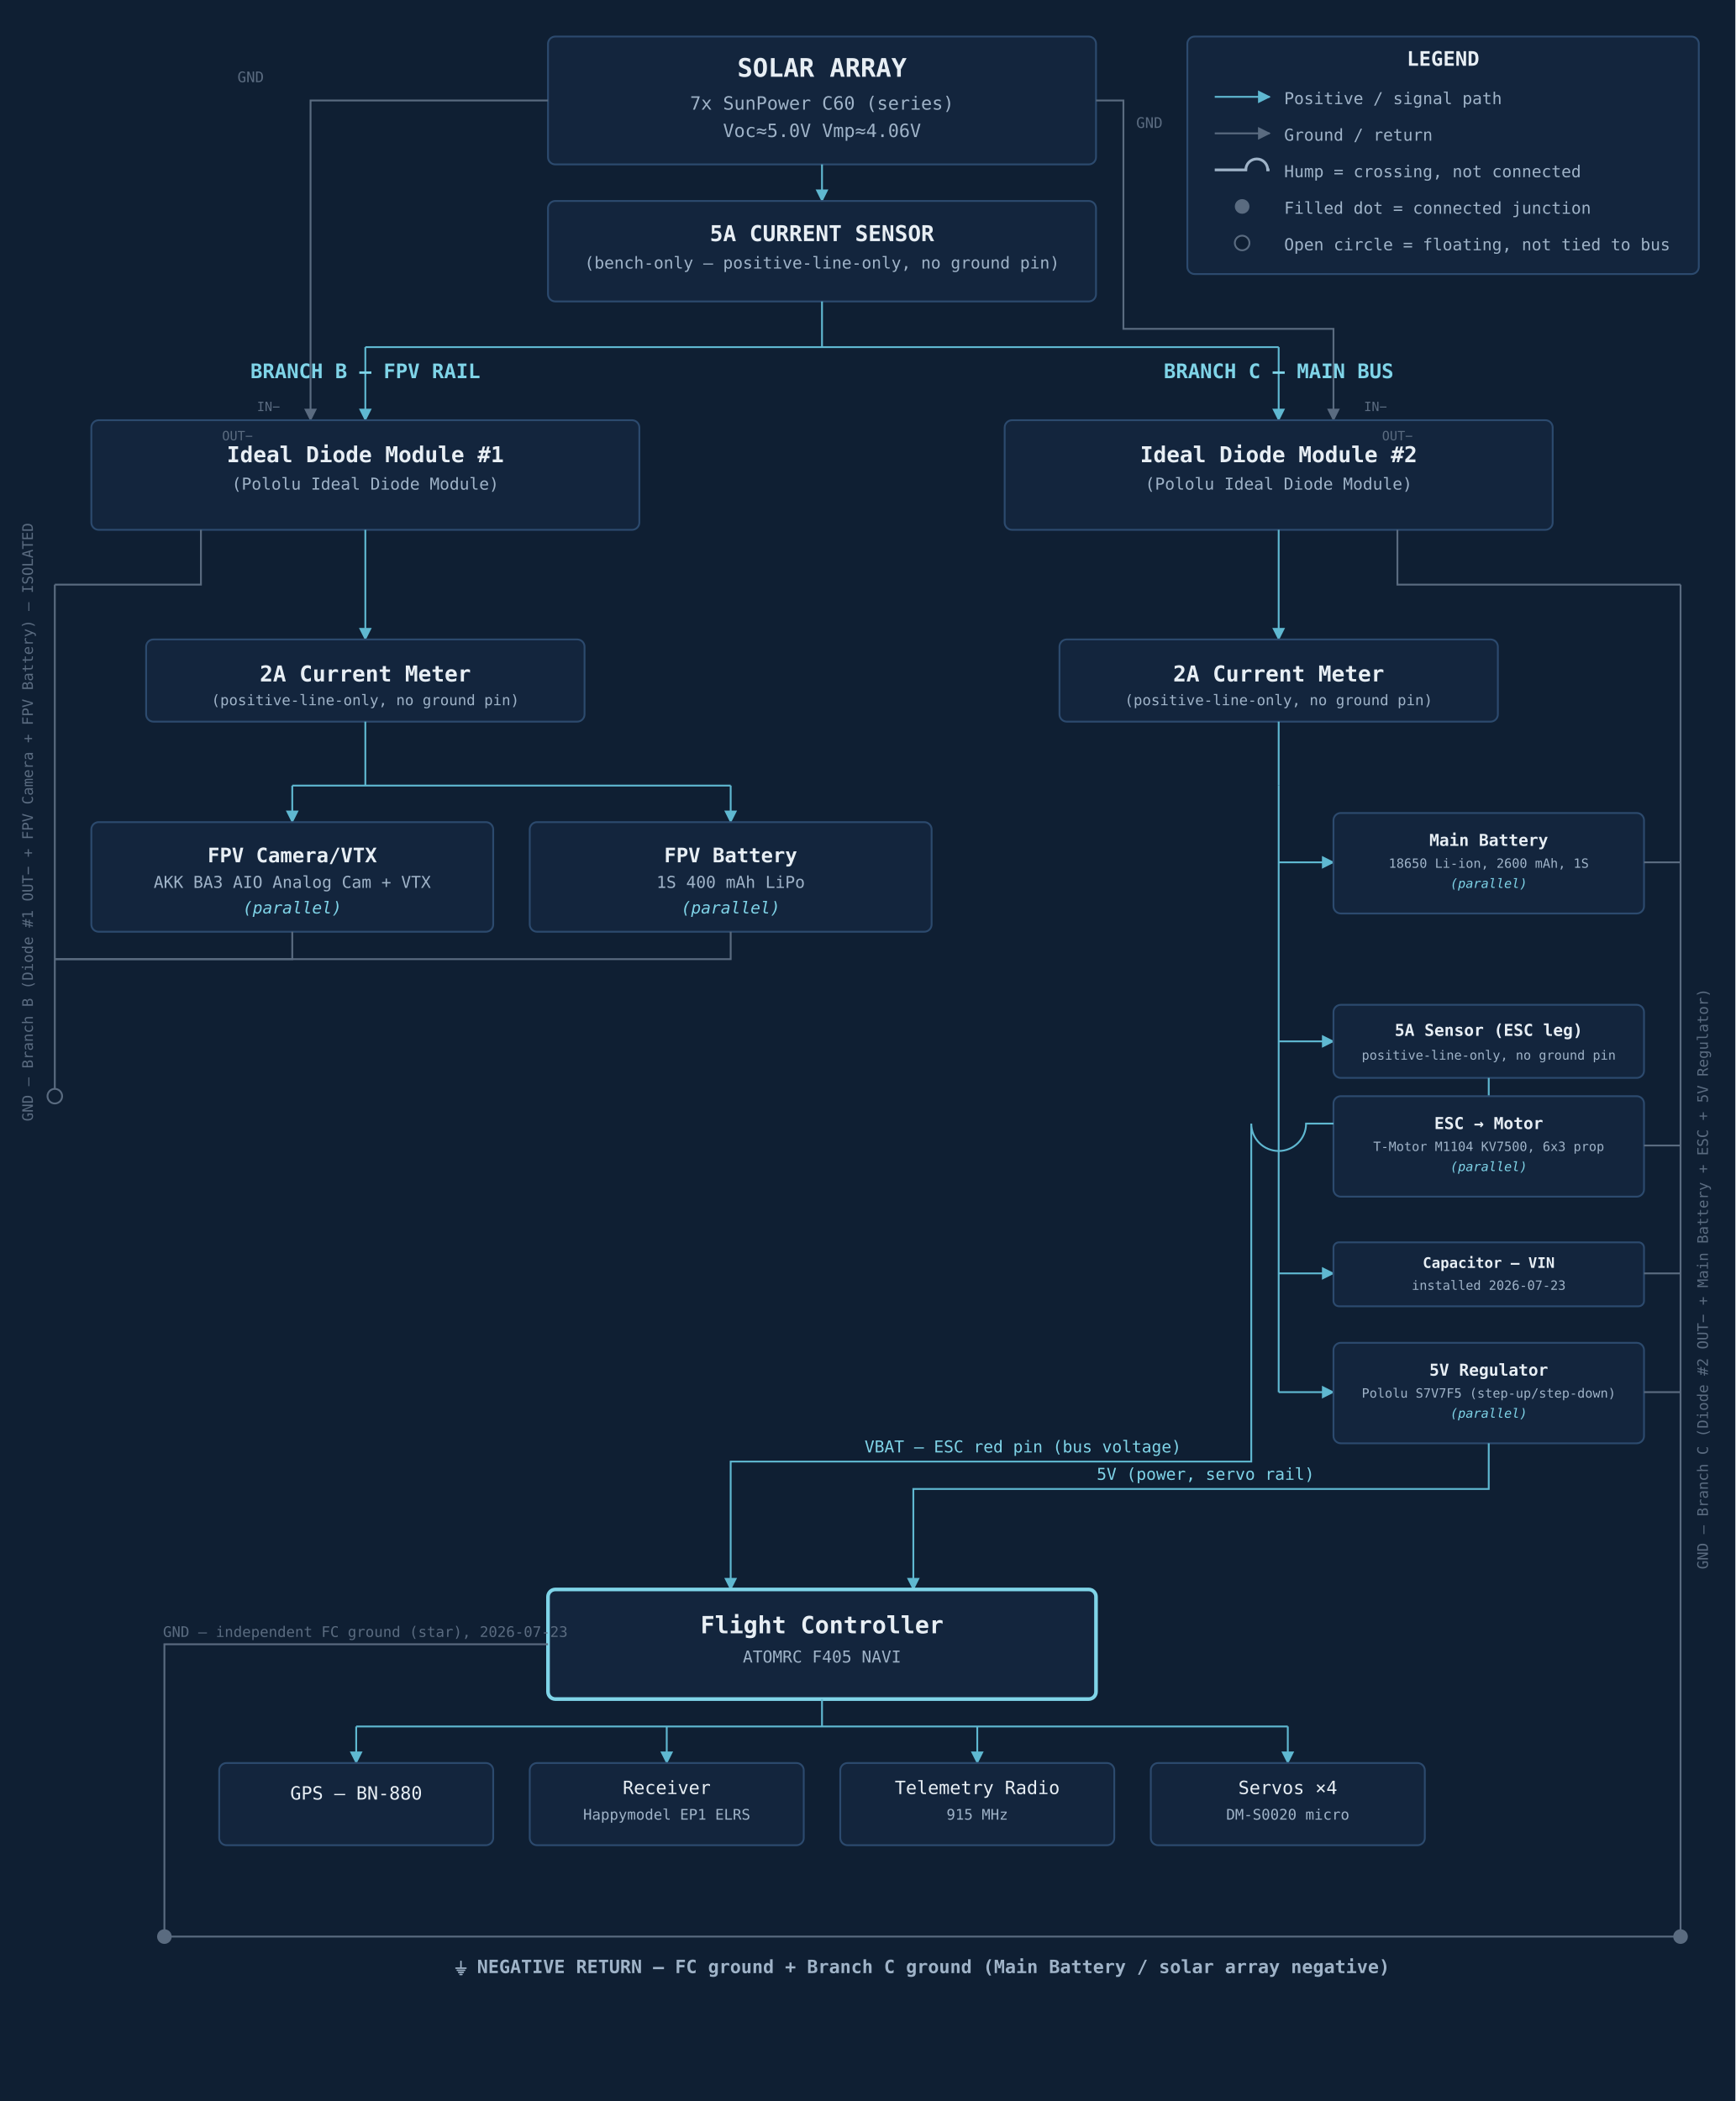
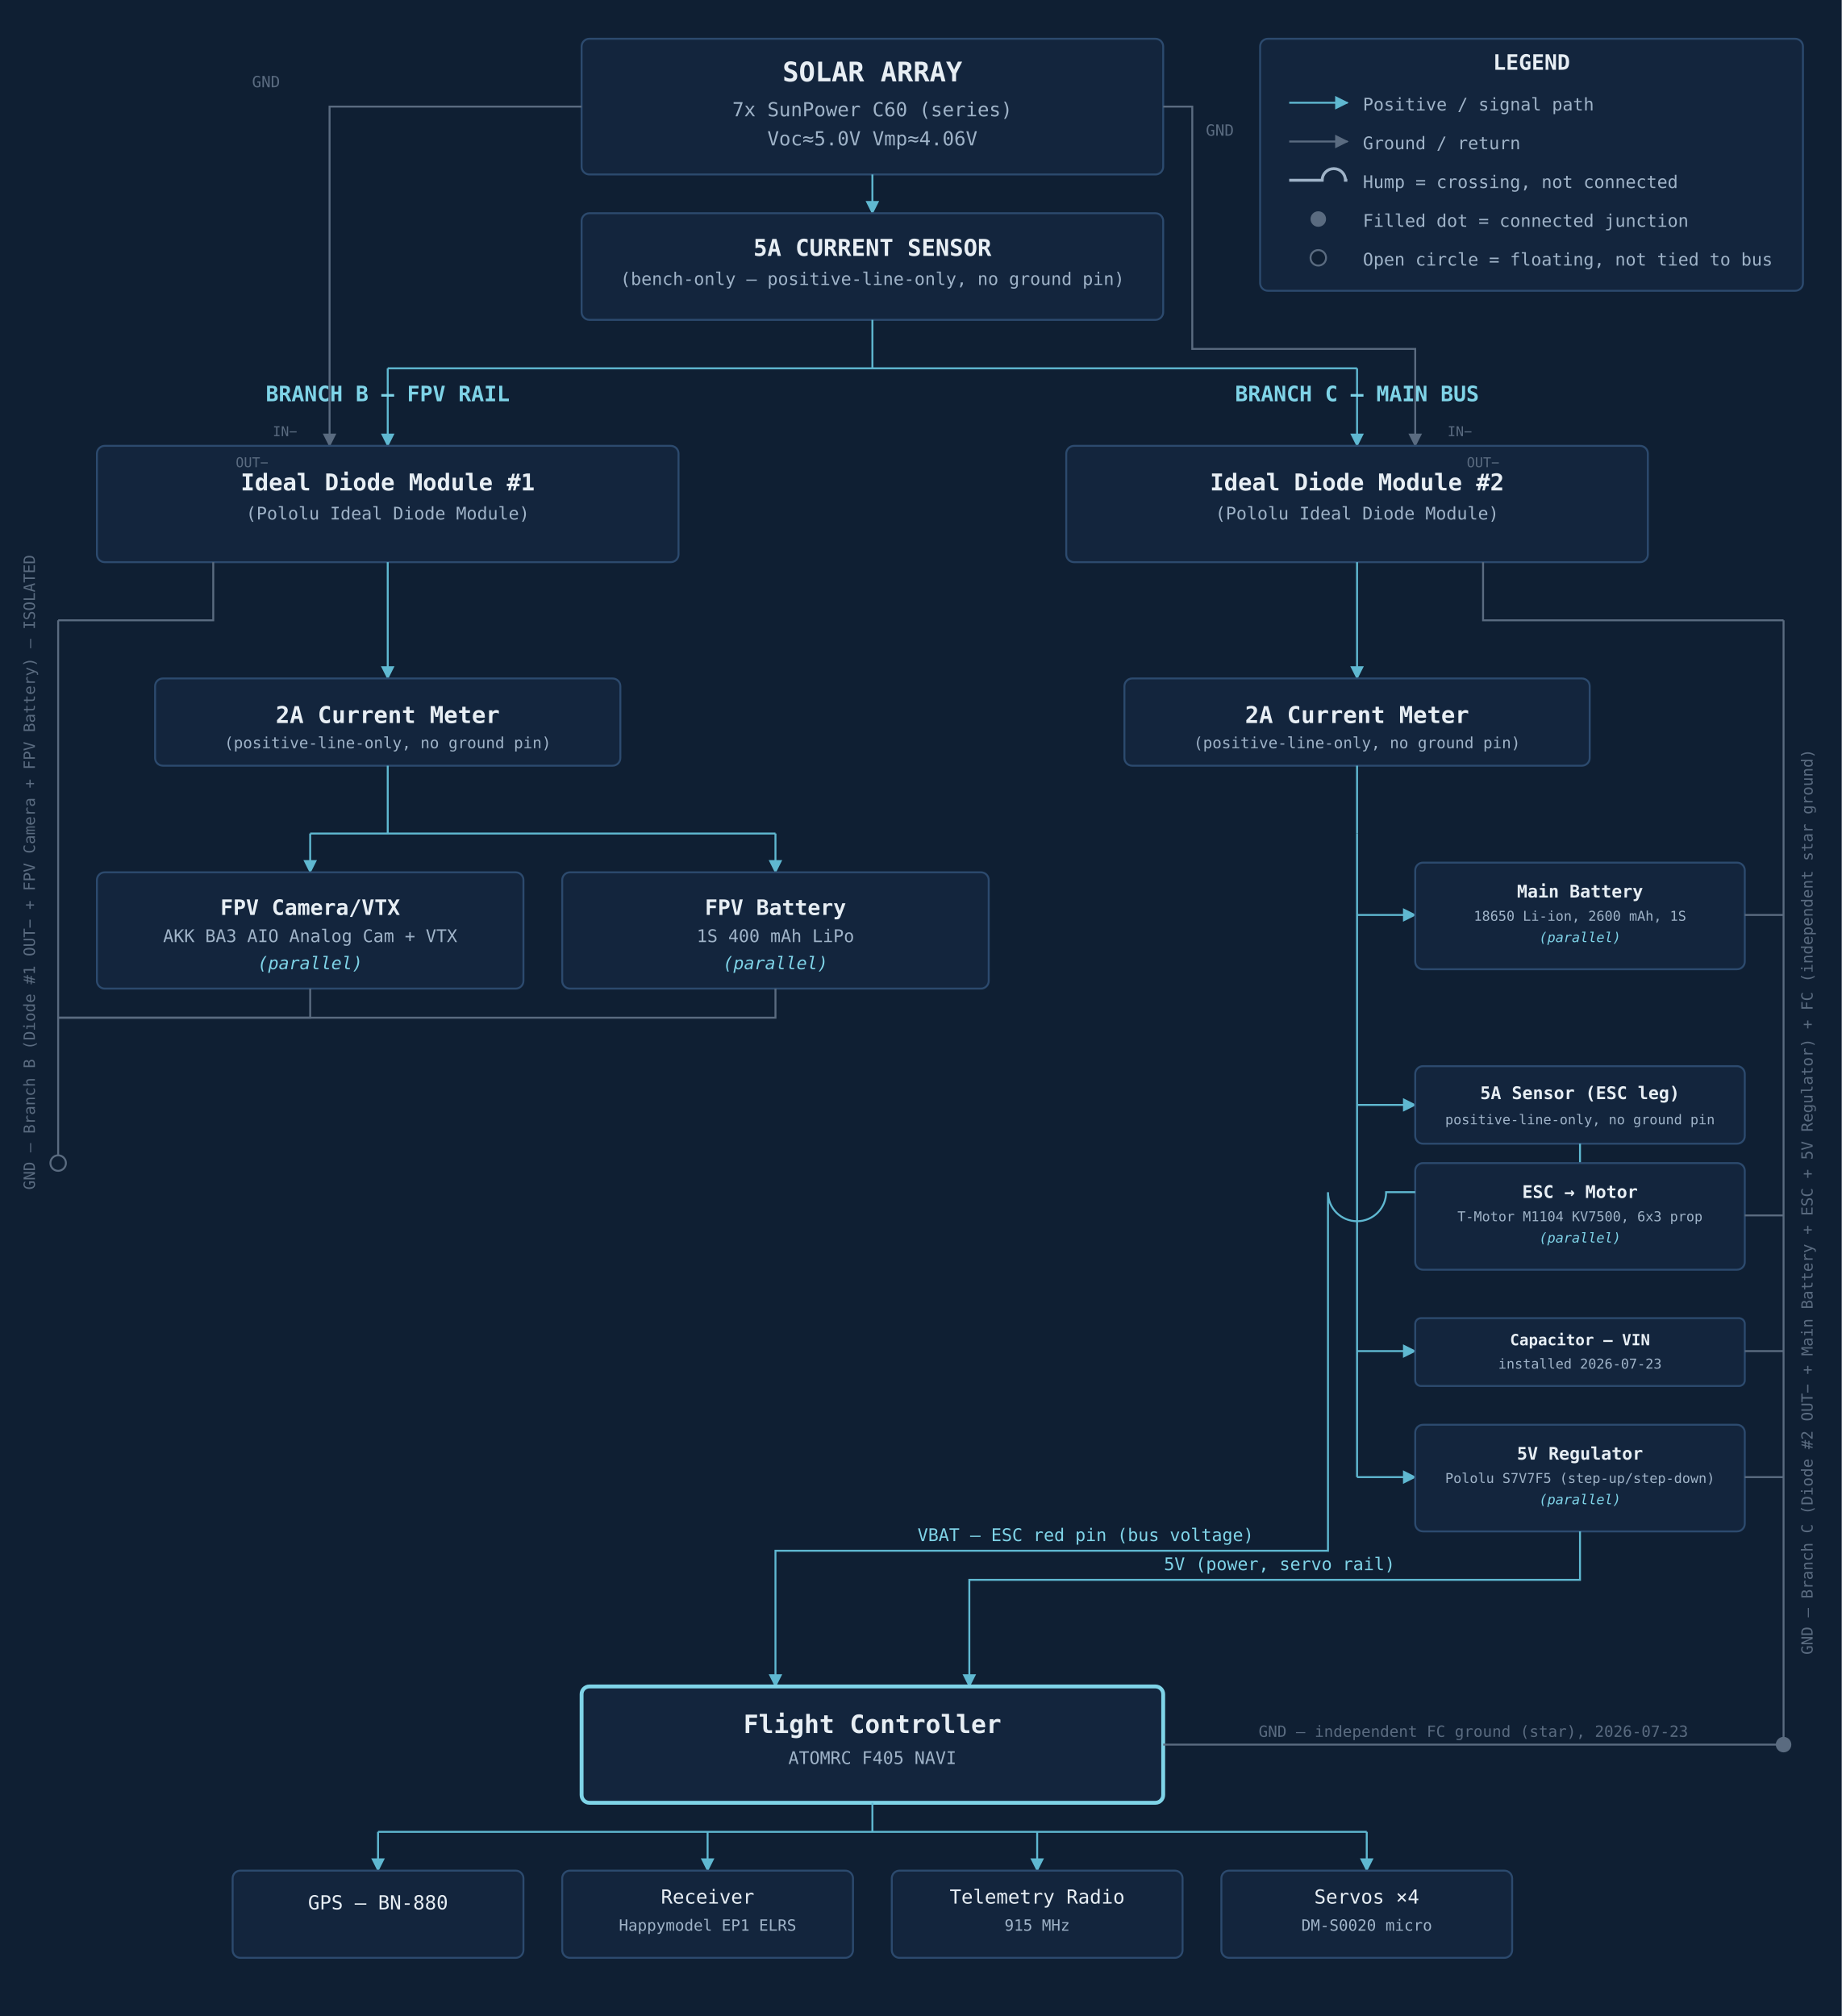
- <svg xmlns="http://www.w3.org/2000/svg" viewBox="0 0 950 1150" font-family="Menlo, Consolas, monospace">
+ <svg xmlns="http://www.w3.org/2000/svg" viewBox="0 0 950 1040" font-family="Menlo, Consolas, monospace">
  <defs>
    <marker id="arrow" viewBox="0 0 10 10" refX="9" refY="5" markerWidth="7" markerHeight="7" orient="auto-start-reverse">
      <path d="M 0 0 L 10 5 L 0 10 z" fill="#5fb8d1" />
    </marker>
    <marker id="arrow-gray" viewBox="0 0 10 10" refX="9" refY="5" markerWidth="7" markerHeight="7" orient="auto-start-reverse">
      <path d="M 0 0 L 10 5 L 0 10 z" fill="#5a6b80" />
    </marker>
  </defs>
-   <rect x="0" y="0" width="950" height="1150" fill="#0f1f33" />
+   <rect x="0" y="0" width="950" height="1040" fill="#0f1f33" />
  <rect x="650" y="20" width="280" height="130" rx="4" fill="#13253d" stroke="#2c4a6e" />
  <text x="790" y="36" fill="#e7eef4" font-size="11" font-weight="bold" text-anchor="middle">LEGEND</text>
  <line x1="665" y1="53" x2="695" y2="53" stroke="#5fb8d1" marker-end="url(#arrow)" />
  <text x="703" y="57" fill="#9fb3c8" font-size="9">Positive / signal path</text>
  <line x1="665" y1="73" x2="695" y2="73" stroke="#5a6b80" marker-end="url(#arrow-gray)" />
  <text x="703" y="77" fill="#9fb3c8" font-size="9">Ground / return</text>
  <path d="M 665 93 L 682 93 A 6,6 0 0 1 694 93 L 695 93" fill="none" stroke="#9fb3c8" stroke-width="1.5" />
  <text x="703" y="97" fill="#9fb3c8" font-size="9">Hump = crossing, not connected</text>
  <circle cx="680" cy="113" r="4" fill="#5a6b80" />
  <text x="703" y="117" fill="#9fb3c8" font-size="9">Filled dot = connected junction</text>
  <circle cx="680" cy="133" r="4" fill="#0f1f33" stroke="#5a6b80" />
  <text x="703" y="137" fill="#9fb3c8" font-size="9">Open circle = floating, not tied to bus</text>
  <rect x="300" y="20" width="300" height="70" rx="4" fill="#13253d" stroke="#2c4a6e" />
  <text x="450" y="42" fill="#e7eef4" font-size="14" font-weight="bold" text-anchor="middle">SOLAR ARRAY</text>
  <text x="450" y="60" fill="#9fb3c8" font-size="10" text-anchor="middle">7x SunPower C60 (series)</text>
  <text x="450" y="75" fill="#9fb3c8" font-size="10" text-anchor="middle">Voc≈5.0V  Vmp≈4.06V</text>
  <line x1="450" y1="90" x2="450" y2="110" stroke="#5fb8d1" marker-end="url(#arrow)" />
  <polyline points="300,55 170,55 170,230" fill="none" stroke="#5a6b80" marker-end="url(#arrow-gray)" />
  <text x="130" y="45" fill="#5a6b80" font-size="8">GND</text>
  <text x="147" y="225" fill="#5a6b80" font-size="7" text-anchor="middle">IN−</text>
  <path d="M 600,55 L 615,55 L 615,180 L 730,180 L 730,230" fill="none" stroke="#5a6b80" marker-end="url(#arrow-gray)" />
  <text x="622" y="70" fill="#5a6b80" font-size="8">GND</text>
  <text x="753" y="225" fill="#5a6b80" font-size="7" text-anchor="middle">IN−</text>
  <rect x="300" y="110" width="300" height="55" rx="4" fill="#13253d" stroke="#2c4a6e" />
  <text x="450" y="132" fill="#e7eef4" font-size="12" font-weight="bold" text-anchor="middle">5A CURRENT SENSOR</text>
  <text x="450" y="147" fill="#9fb3c8" font-size="9" text-anchor="middle">(bench-only — positive-line-only, no ground pin)</text>
  <line x1="450" y1="165" x2="450" y2="190" stroke="#5fb8d1" />
  <line x1="200" y1="190" x2="700" y2="190" stroke="#5fb8d1" />
  <line x1="200" y1="190" x2="200" y2="230" stroke="#5fb8d1" marker-end="url(#arrow)" />
  <line x1="700" y1="190" x2="700" y2="230" stroke="#5fb8d1" marker-end="url(#arrow)" />
  <text x="200" y="207" fill="#7fd4e8" font-size="11" font-weight="bold" text-anchor="middle">BRANCH B — FPV RAIL</text>
  <text x="700" y="207" fill="#7fd4e8" font-size="11" font-weight="bold" text-anchor="middle">BRANCH C — MAIN BUS</text>
  <rect x="50" y="230" width="300" height="60" rx="4" fill="#13253d" stroke="#2c4a6e" />
  <text x="200" y="253" fill="#e7eef4" font-size="12" font-weight="bold" text-anchor="middle">Ideal Diode Module #1</text>
  <text x="200" y="268" fill="#9fb3c8" font-size="9" text-anchor="middle">(Pololu Ideal Diode Module)</text>
  <text x="130" y="241" fill="#5a6b80" font-size="7" text-anchor="middle">OUT−</text>
  <line x1="200" y1="290" x2="200" y2="350" stroke="#5fb8d1" marker-end="url(#arrow)" />
  <path d="M 110,290 L 110,320 L 30,320" fill="none" stroke="#5a6b80" />
  <rect x="80" y="350" width="240" height="45" rx="4" fill="#13253d" stroke="#2c4a6e" />
  <text x="200" y="373" fill="#e7eef4" font-size="12" font-weight="bold" text-anchor="middle">2A Current Meter</text>
  <text x="200" y="386" fill="#9fb3c8" font-size="8" text-anchor="middle">(positive-line-only, no ground pin)</text>
  <line x1="200" y1="395" x2="200" y2="430" stroke="#5fb8d1" />
  <line x1="160" y1="430" x2="400" y2="430" stroke="#5fb8d1" />
  <line x1="160" y1="430" x2="160" y2="450" stroke="#5fb8d1" marker-end="url(#arrow)" />
  <line x1="400" y1="430" x2="400" y2="450" stroke="#5fb8d1" marker-end="url(#arrow)" />
  <rect x="50" y="450" width="220" height="60" rx="4" fill="#13253d" stroke="#2c4a6e" />
  <text x="160" y="472" fill="#e7eef4" font-size="11" font-weight="bold" text-anchor="middle">FPV Camera/VTX</text>
  <text x="160" y="486" fill="#9fb3c8" font-size="9" text-anchor="middle">AKK BA3 AIO Analog Cam + VTX</text>
  <text x="160" y="500" fill="#7fd4e8" font-size="9" font-style="italic" text-anchor="middle">(parallel)</text>
  <rect x="290" y="450" width="220" height="60" rx="4" fill="#13253d" stroke="#2c4a6e" />
  <text x="400" y="472" fill="#e7eef4" font-size="11" font-weight="bold" text-anchor="middle">FPV Battery</text>
  <text x="400" y="486" fill="#9fb3c8" font-size="9" text-anchor="middle">1S 400 mAh LiPo</text>
  <text x="400" y="500" fill="#7fd4e8" font-size="9" font-style="italic" text-anchor="middle">(parallel)</text>
  <path d="M 160,510 L 160,525 L 30,525" fill="none" stroke="#5a6b80" />
  <path d="M 400,510 L 400,525 L 30,525" fill="none" stroke="#5a6b80" />
  <line x1="30" y1="320" x2="30" y2="600" stroke="#5a6b80" />
  <circle cx="30" cy="600" r="4" fill="#0f1f33" stroke="#5a6b80" />
  <text x="18" y="450" fill="#5a6b80" font-size="8" text-anchor="middle" transform="rotate(-90 18 450)">GND — Branch B (Diode #1 OUT− + FPV Camera + FPV Battery) — ISOLATED</text>
  <rect x="550" y="230" width="300" height="60" rx="4" fill="#13253d" stroke="#2c4a6e" />
  <text x="700" y="253" fill="#e7eef4" font-size="12" font-weight="bold" text-anchor="middle">Ideal Diode Module #2</text>
  <text x="700" y="268" fill="#9fb3c8" font-size="9" text-anchor="middle">(Pololu Ideal Diode Module)</text>
  <text x="765" y="241" fill="#5a6b80" font-size="7" text-anchor="middle">OUT−</text>
  <line x1="700" y1="290" x2="700" y2="350" stroke="#5fb8d1" marker-end="url(#arrow)" />
  <path d="M 765,290 L 765,320 L 920,320" fill="none" stroke="#5a6b80" />
  <rect x="580" y="350" width="240" height="45" rx="4" fill="#13253d" stroke="#2c4a6e" />
  <text x="700" y="373" fill="#e7eef4" font-size="12" font-weight="bold" text-anchor="middle">2A Current Meter</text>
  <text x="700" y="386" fill="#9fb3c8" font-size="8" text-anchor="middle">(positive-line-only, no ground pin)</text>
  <line x1="700" y1="395" x2="700" y2="430" stroke="#5fb8d1" />
  <line x1="700" y1="430" x2="700" y2="762" stroke="#5fb8d1" />
  <line x1="700" y1="472" x2="730" y2="472" stroke="#5fb8d1" marker-end="url(#arrow)" />
  <line x1="700" y1="570" x2="730" y2="570" stroke="#5fb8d1" marker-end="url(#arrow)" />
  <line x1="700" y1="697" x2="730" y2="697" stroke="#5fb8d1" marker-end="url(#arrow)" />
  <line x1="700" y1="762" x2="730" y2="762" stroke="#5fb8d1" marker-end="url(#arrow)" />
  <rect x="730" y="445" width="170" height="55" rx="4" fill="#13253d" stroke="#2c4a6e" />
  <text x="815" y="463" fill="#e7eef4" font-size="9" font-weight="bold" text-anchor="middle">Main Battery</text>
  <text x="815" y="475" fill="#9fb3c8" font-size="7" text-anchor="middle">18650 Li-ion, 2600 mAh, 1S</text>
  <text x="815" y="486" fill="#7fd4e8" font-size="7" font-style="italic" text-anchor="middle">(parallel)</text>
  <path d="M 900,472 L 920,472" fill="none" stroke="#5a6b80" />
  <rect x="730" y="550" width="170" height="40" rx="4" fill="#13253d" stroke="#2c4a6e" />
  <text x="815" y="567" fill="#e7eef4" font-size="9" font-weight="bold" text-anchor="middle">5A Sensor (ESC leg)</text>
  <text x="815" y="580" fill="#9fb3c8" font-size="7" text-anchor="middle">positive-line-only, no ground pin</text>
  <line x1="815" y1="590" x2="815" y2="600" stroke="#5fb8d1" />
  <rect x="730" y="600" width="170" height="55" rx="4" fill="#13253d" stroke="#2c4a6e" />
  <text x="815" y="618" fill="#e7eef4" font-size="9" font-weight="bold" text-anchor="middle">ESC → Motor</text>
  <text x="815" y="630" fill="#9fb3c8" font-size="7" text-anchor="middle">T-Motor M1104 KV7500, 6x3 prop</text>
  <text x="815" y="641" fill="#7fd4e8" font-size="7" font-style="italic" text-anchor="middle">(parallel)</text>
  <path d="M 900,627 L 920,627" fill="none" stroke="#5a6b80" />
  <path d="M 730,615 L 715,615 A 8,8 0 0 1 685,615 L 685,800 L 400,800 L 400,870" fill="none" stroke="#5fb8d1" marker-end="url(#arrow)" />
  <text x="560" y="795" fill="#7fd4e8" font-size="9" text-anchor="middle">VBAT — ESC red pin (bus voltage)</text>
  <rect x="730" y="680" width="170" height="35" rx="3" fill="#13253d" stroke="#2c4a6e" />
  <text x="815" y="694" fill="#e7eef4" font-size="8" font-weight="bold" text-anchor="middle">Capacitor — VIN</text>
  <text x="815" y="706" fill="#9fb3c8" font-size="7" text-anchor="middle">installed 2026-07-23</text>
  <path d="M 900,697 L 920,697" fill="none" stroke="#5a6b80" />
  <rect x="730" y="735" width="170" height="55" rx="4" fill="#13253d" stroke="#2c4a6e" />
  <text x="815" y="753" fill="#e7eef4" font-size="9" font-weight="bold" text-anchor="middle">5V Regulator</text>
  <text x="815" y="765" fill="#9fb3c8" font-size="7" text-anchor="middle">Pololu S7V7F5 (step-up/step-down)</text>
  <text x="815" y="776" fill="#7fd4e8" font-size="7" font-style="italic" text-anchor="middle">(parallel)</text>
  <path d="M 900,762 L 920,762" fill="none" stroke="#5a6b80" />
  <path d="M 815,790 L 815,815 L 500,815 L 500,870" fill="none" stroke="#5fb8d1" marker-end="url(#arrow)" />
  <text x="660" y="810" fill="#7fd4e8" font-size="9" text-anchor="middle">5V (power, servo rail)</text>
-   <line x1="920" y1="320" x2="920" y2="1060" stroke="#5a6b80" />
-   <text x="935" y="700" fill="#5a6b80" font-size="8" text-anchor="middle" transform="rotate(-90 935 700)">GND — Branch C (Diode #2 OUT− + Main Battery + ESC + 5V Regulator)</text>
+   <line x1="920" y1="320" x2="920" y2="900" stroke="#5a6b80" />
+   <circle cx="920" cy="900" r="4" fill="#5a6b80" />
+   <text x="935" y="620" fill="#5a6b80" font-size="8" text-anchor="middle" transform="rotate(-90 935 620)">GND — Branch C (Diode #2 OUT− + Main Battery + ESC + 5V Regulator) + FC (independent star ground)</text>
  <rect x="300" y="870" width="300" height="60" rx="4" fill="#13253d" stroke="#7fd4e8" stroke-width="2" />
  <text x="450" y="894" fill="#e7eef4" font-size="13" font-weight="bold" text-anchor="middle">Flight Controller</text>
  <text x="450" y="910" fill="#9fb3c8" font-size="9" text-anchor="middle">ATOMRC F405 NAVI</text>
-   <path d="M 300,900 L 90,900 L 90,1060" fill="none" stroke="#5a6b80" />
-   <text x="200" y="896" fill="#5a6b80" font-size="8" text-anchor="middle">GND — independent FC ground (star), 2026-07-23</text>
+   <path d="M 600,900 L 920,900" fill="none" stroke="#5a6b80" />
+   <text x="760" y="896" fill="#5a6b80" font-size="8" text-anchor="middle">GND — independent FC ground (star), 2026-07-23</text>
  <line x1="450" y1="930" x2="450" y2="945" stroke="#5fb8d1" />
  <line x1="195" y1="945" x2="705" y2="945" stroke="#5fb8d1" />
  <line x1="195" y1="945" x2="195" y2="965" stroke="#5fb8d1" marker-end="url(#arrow)" />
  <line x1="365" y1="945" x2="365" y2="965" stroke="#5fb8d1" marker-end="url(#arrow)" />
  <line x1="535" y1="945" x2="535" y2="965" stroke="#5fb8d1" marker-end="url(#arrow)" />
  <line x1="705" y1="945" x2="705" y2="965" stroke="#5fb8d1" marker-end="url(#arrow)" />
  <rect x="120" y="965" width="150" height="45" rx="4" fill="#13253d" stroke="#2c4a6e" />
  <text x="195" y="985" fill="#e7eef4" font-size="10" text-anchor="middle">GPS — BN-880</text>
  <rect x="290" y="965" width="150" height="45" rx="4" fill="#13253d" stroke="#2c4a6e" />
  <text x="365" y="982" fill="#e7eef4" font-size="10" text-anchor="middle">Receiver</text>
  <text x="365" y="996" fill="#9fb3c8" font-size="8" text-anchor="middle">Happymodel EP1 ELRS</text>
  <rect x="460" y="965" width="150" height="45" rx="4" fill="#13253d" stroke="#2c4a6e" />
  <text x="535" y="982" fill="#e7eef4" font-size="10" text-anchor="middle">Telemetry Radio</text>
  <text x="535" y="996" fill="#9fb3c8" font-size="8" text-anchor="middle">915 MHz</text>
  <rect x="630" y="965" width="150" height="45" rx="4" fill="#13253d" stroke="#2c4a6e" />
  <text x="705" y="982" fill="#e7eef4" font-size="10" text-anchor="middle">Servos ×4</text>
  <text x="705" y="996" fill="#9fb3c8" font-size="8" text-anchor="middle">DM-S0020 micro</text>
-   <line x1="90" y1="1060" x2="920" y2="1060" stroke="#5a6b80" />
-   <circle cx="90" cy="1060" r="4" fill="#5a6b80" />
-   <circle cx="920" cy="1060" r="4" fill="#5a6b80" />
-   <text x="505" y="1080" fill="#9fb3c8" font-size="10" font-weight="bold" text-anchor="middle">⏚ NEGATIVE RETURN — FC ground + Branch C ground (Main Battery / solar array negative)</text>
</svg>
